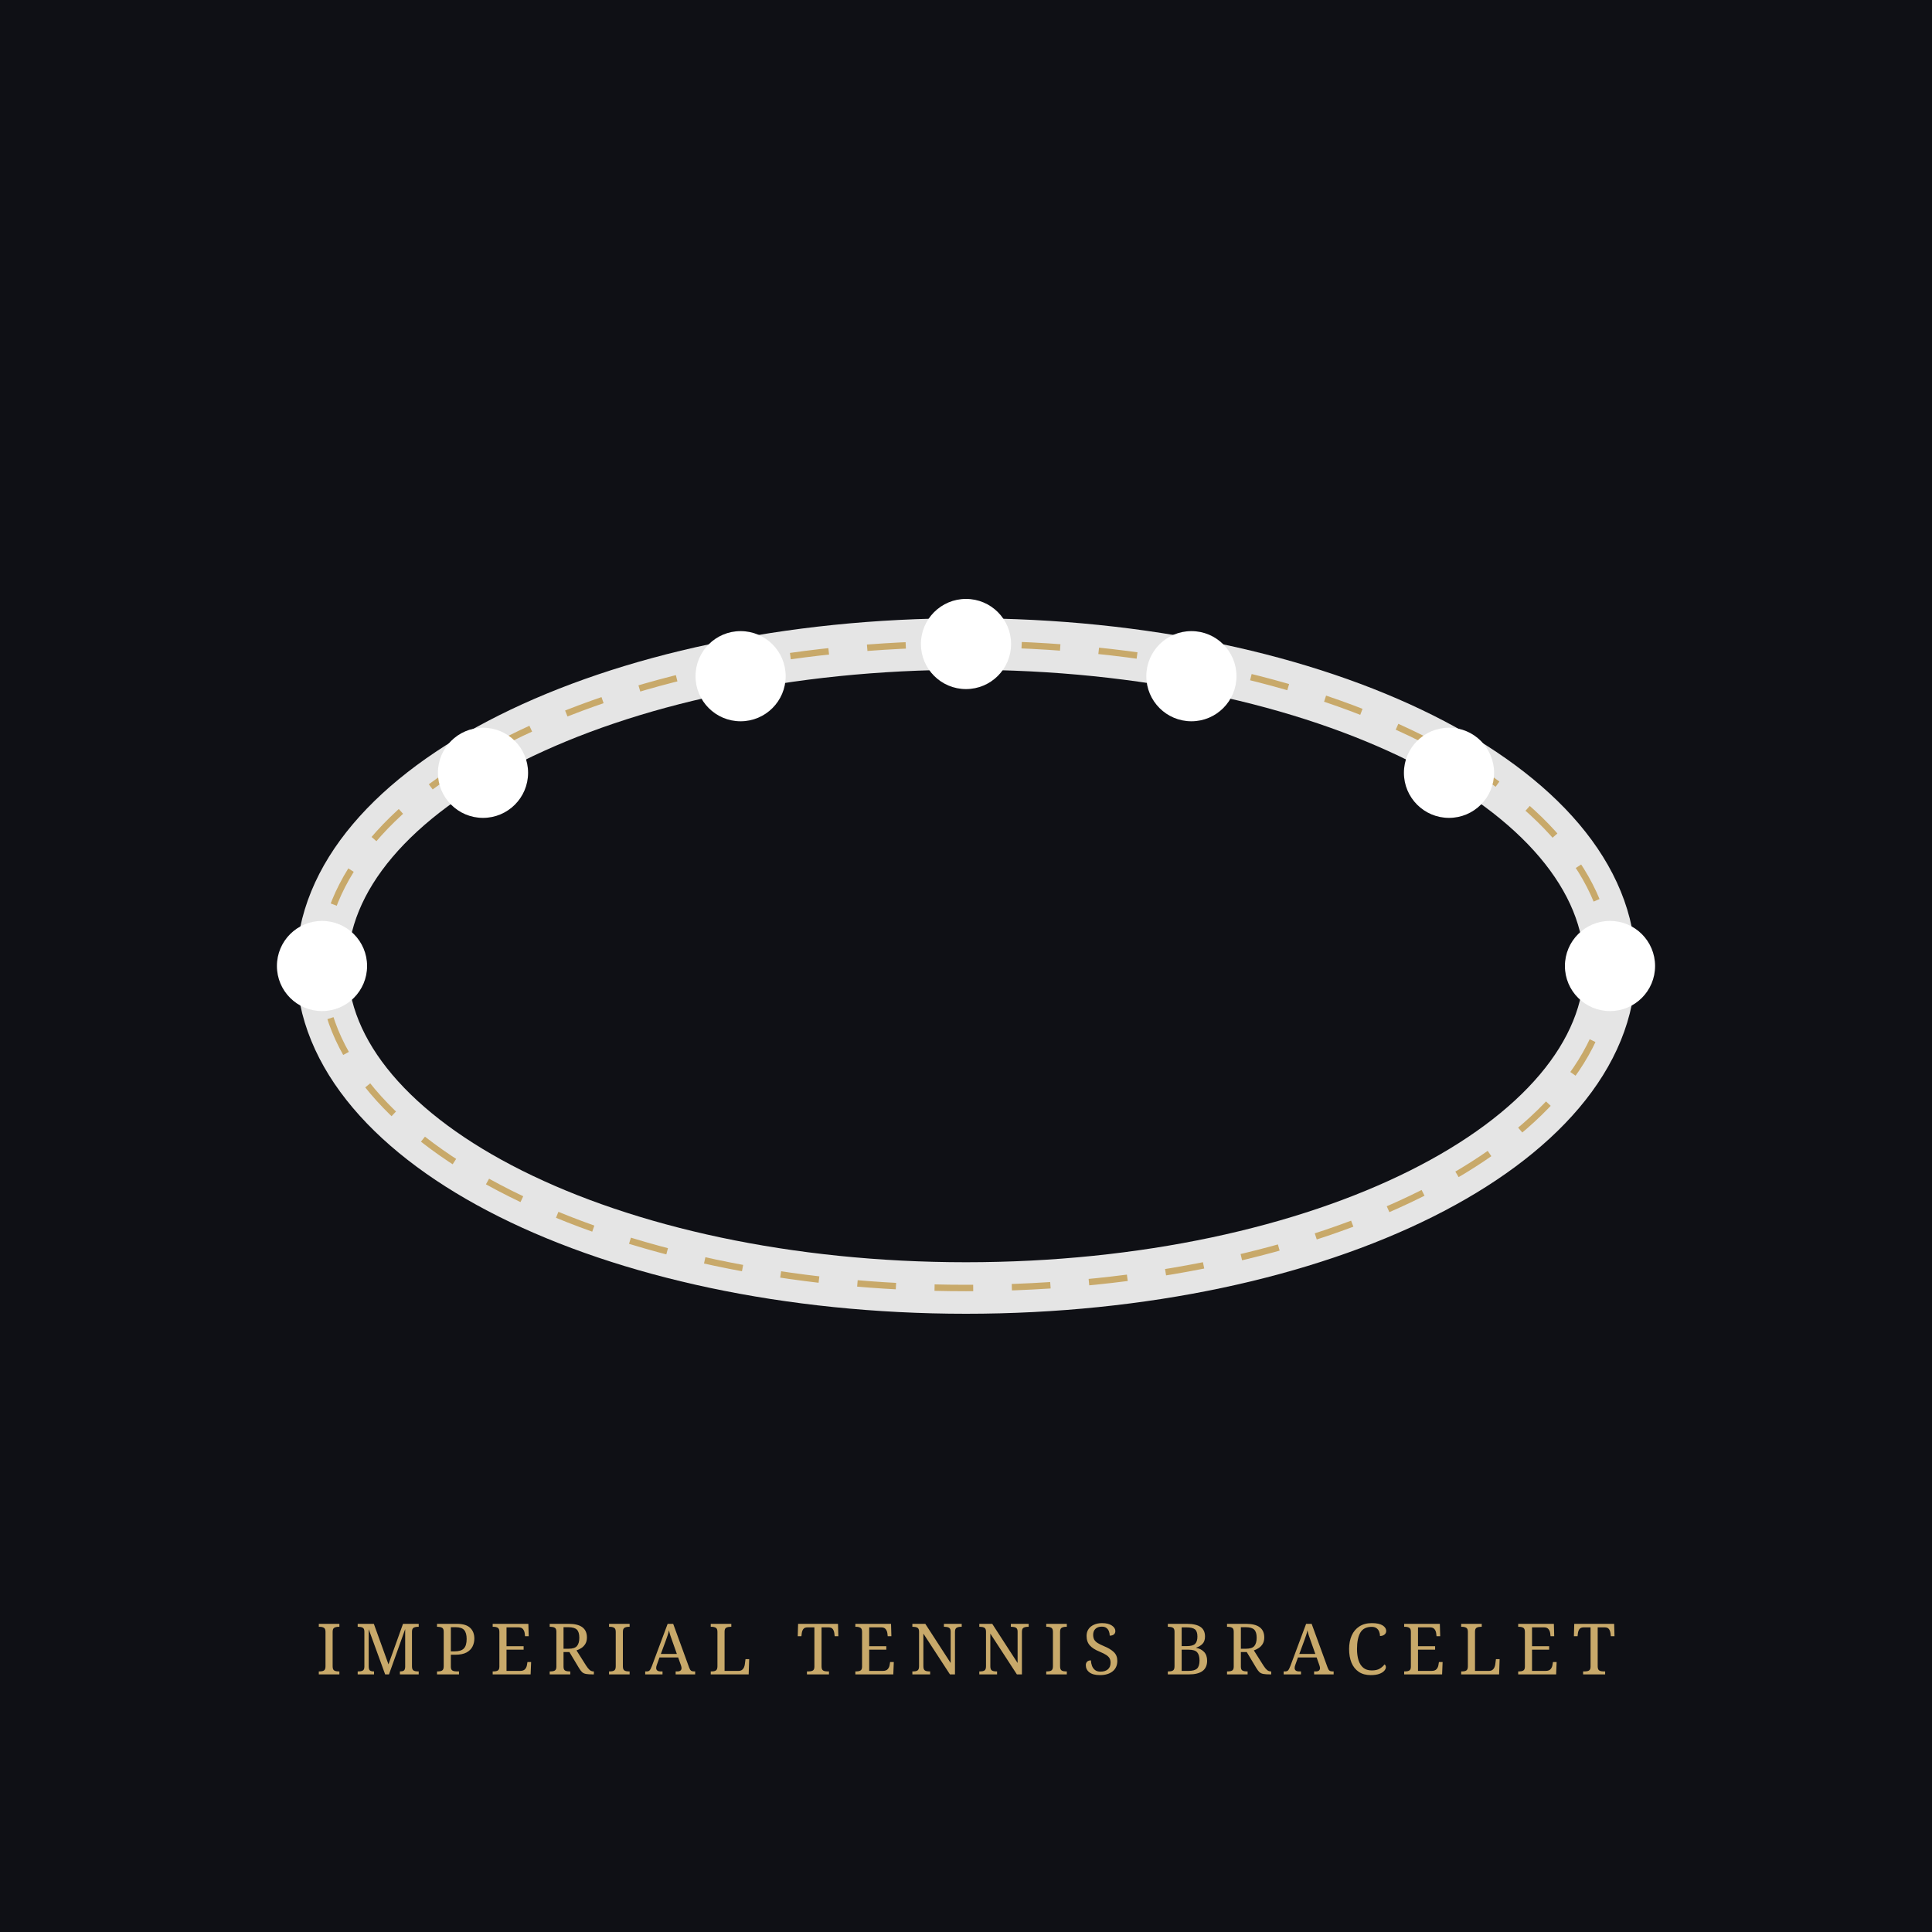
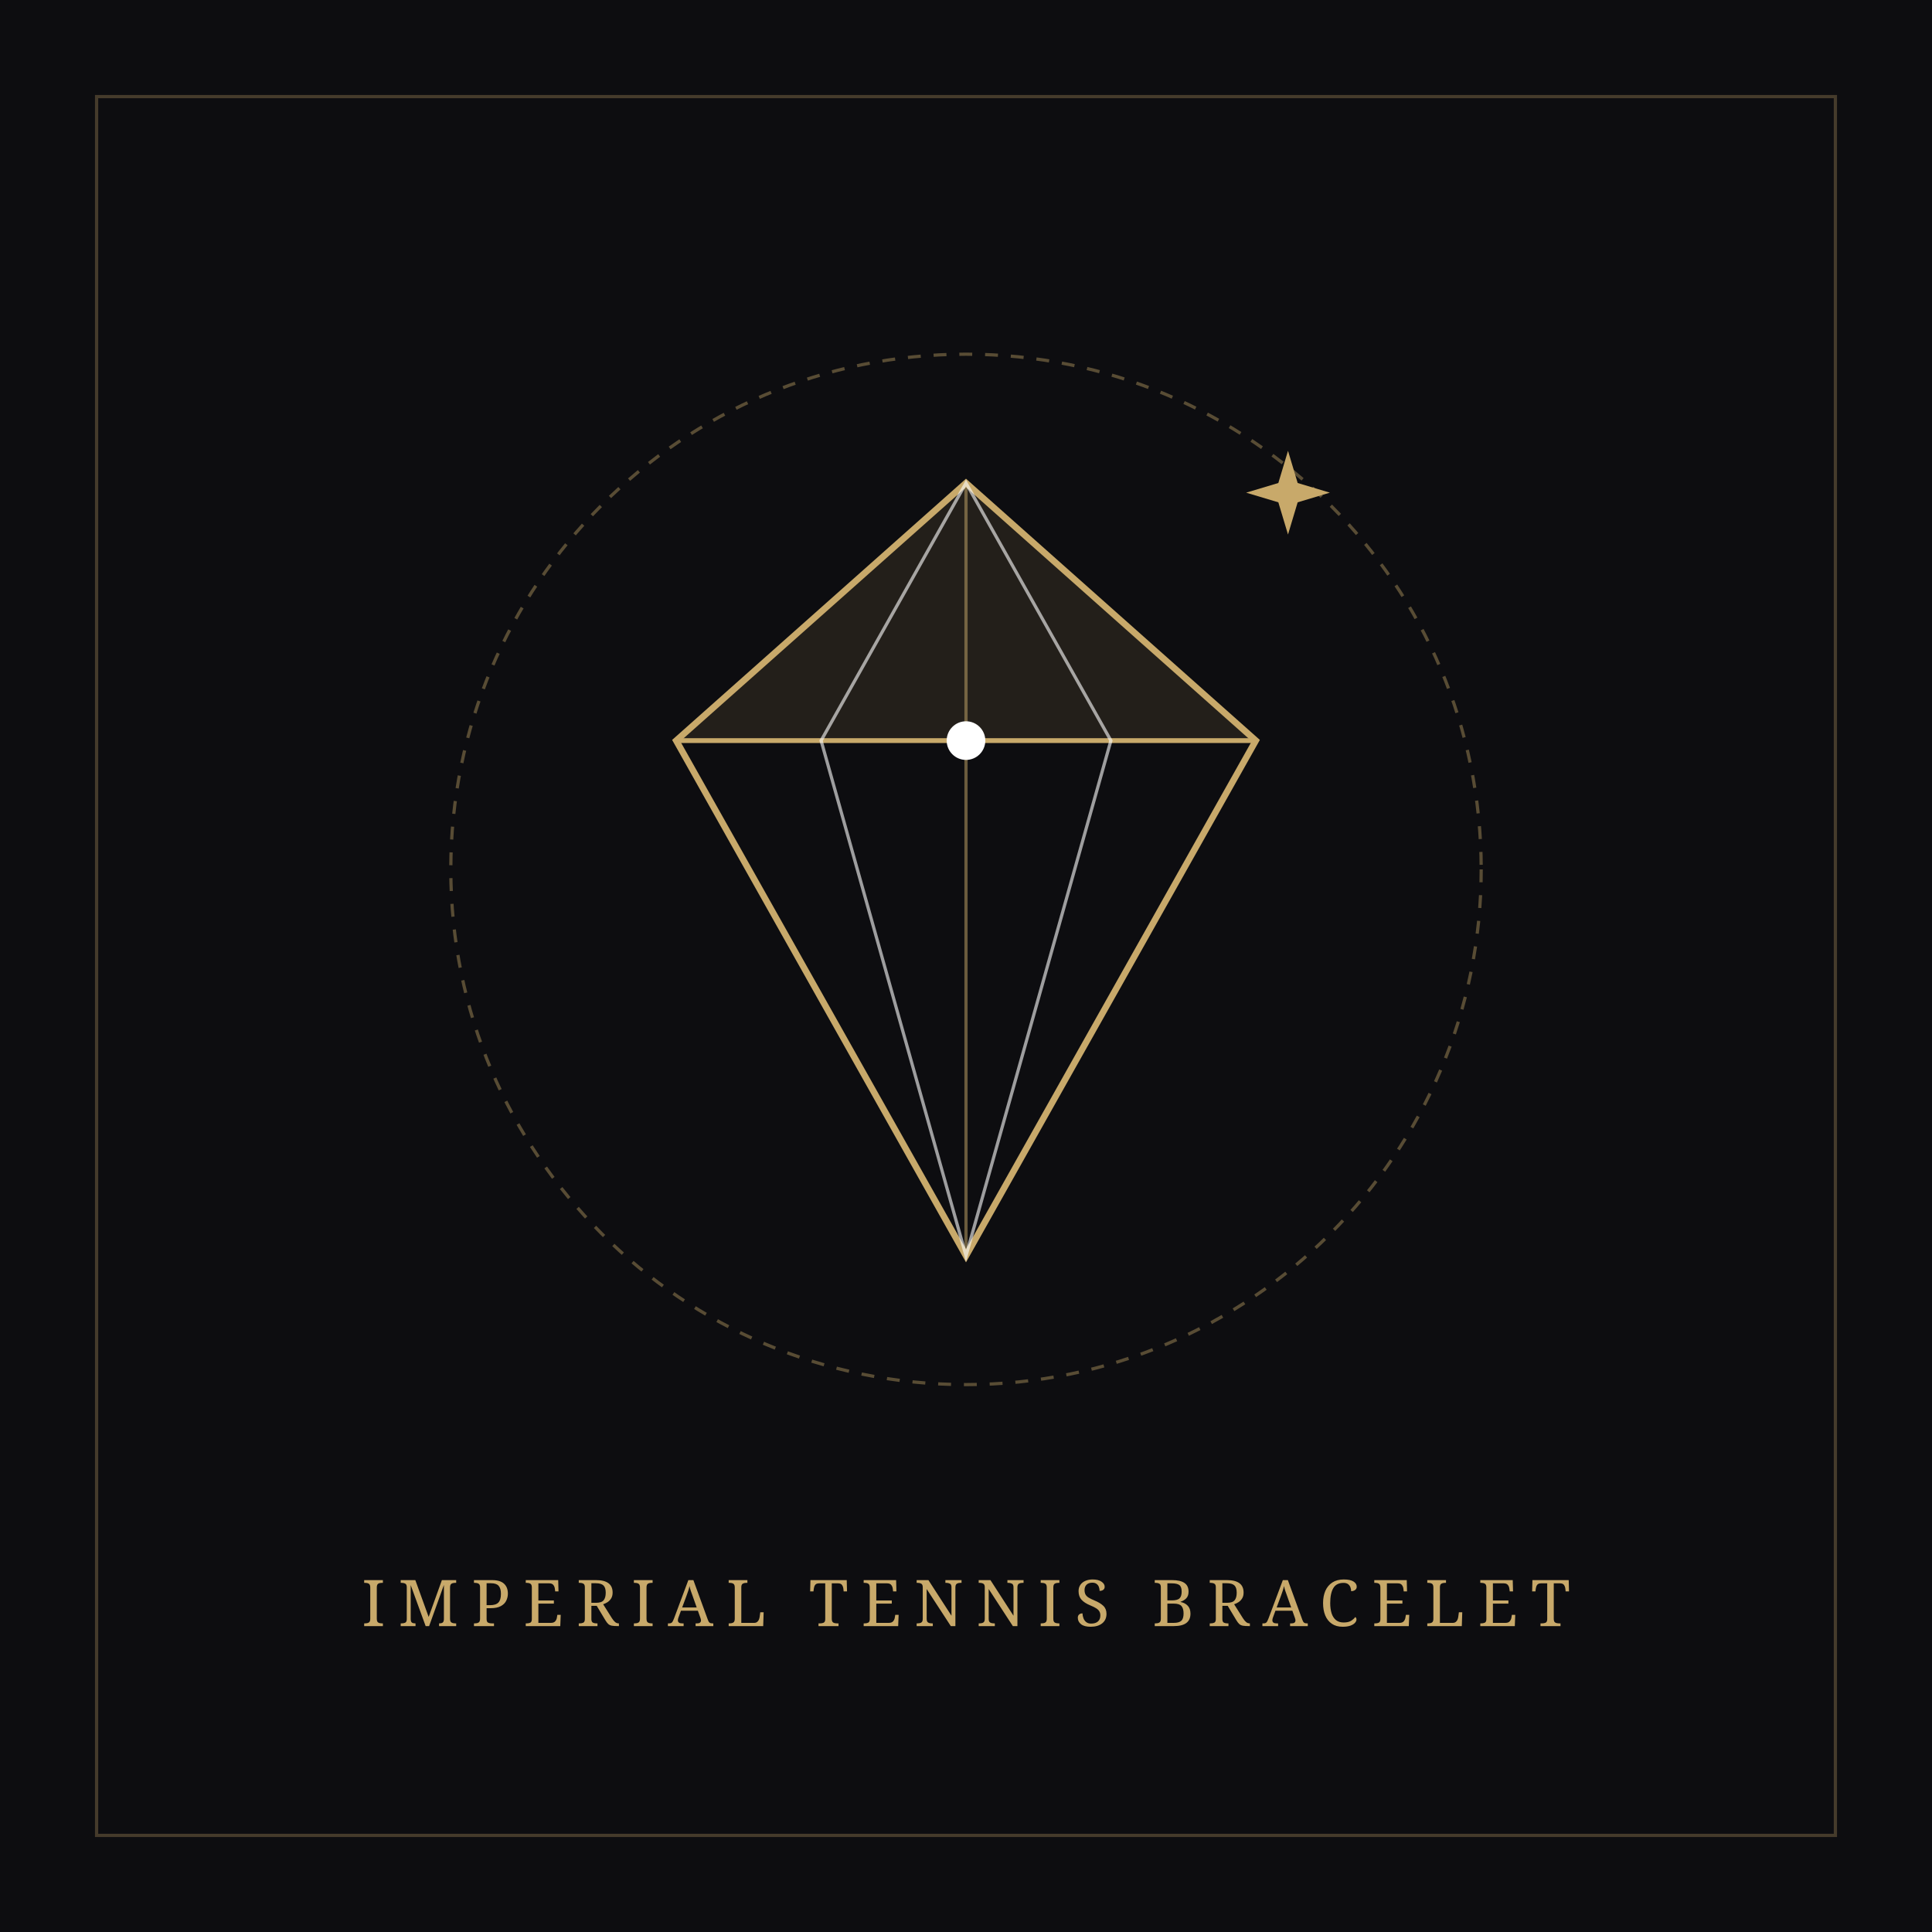
<svg xmlns="http://www.w3.org/2000/svg" viewBox="0 0 600 600" width="100%" height="100%">
-   <rect width="600" height="600" fill="#0F1015" />
-   <ellipse cx="300" cy="300" rx="200" ry="100" fill="none" stroke="#E5E5E5" stroke-width="16" />
-   <ellipse cx="300" cy="300" rx="200" ry="100" fill="none" stroke="#C8A96A" stroke-width="2" stroke-dasharray="12,12" />
-   <circle cx="100" cy="300" r="14" fill="#FFFFFF" />
-   <circle cx="150" cy="240" r="14" fill="#FFFFFF" />
-   <circle cx="230" cy="210" r="14" fill="#FFFFFF" />
-   <circle cx="300" cy="200" r="14" fill="#FFFFFF" />
-   <circle cx="370" cy="210" r="14" fill="#FFFFFF" />
-   <circle cx="450" cy="240" r="14" fill="#FFFFFF" />
-   <circle cx="500" cy="300" r="14" fill="#FFFFFF" />
-   <text x="300" y="520" text-anchor="middle" font-family="'Playfair Display', serif" font-size="22" fill="#C8A96A" letter-spacing="4">IMPERIAL TENNIS BRACELET</text>
+   <rect width="600" height="600" fill="#0D0D10" />
+   <rect x="30" y="30" width="540" height="540" fill="none" stroke="#C8A96A" stroke-width="1" opacity="0.3" />
+   <circle cx="300" cy="270" r="160" fill="none" stroke="#C8A96A" stroke-width="1" stroke-dasharray="4,4" opacity="0.4" />
+   <polygon points="300,150 390,230 300,390 210,230" fill="none" stroke="#C8A96A" stroke-width="2" />
+   <polygon points="300,150 390,230 210,230" fill="#C8A96A" opacity="0.12" />
+   <line x1="210" y1="230" x2="390" y2="230" stroke="#C8A96A" stroke-width="1.5" />
+   <line x1="300" y1="150" x2="300" y2="390" stroke="#C8A96A" stroke-width="1" opacity="0.5" />
+   <polygon points="300,150 345,230 300,390 255,230" fill="none" stroke="#FFFFFF" stroke-width="1" opacity="0.6" />
+   <circle cx="300" cy="230" r="6" fill="#FFFFFF" />
+   <path d="M 400,140 L 403,150 L 413,153 L 403,156 L 400,166 L 397,156 L 387,153 L 397,150 Z" fill="#C8A96A" />
+   <text x="300" y="505" text-anchor="middle" font-family="'Playfair Display', serif" font-size="20" font-weight="400" fill="#C8A96A" letter-spacing="4">IMPERIAL TENNIS BRACELET</text>
</svg>
